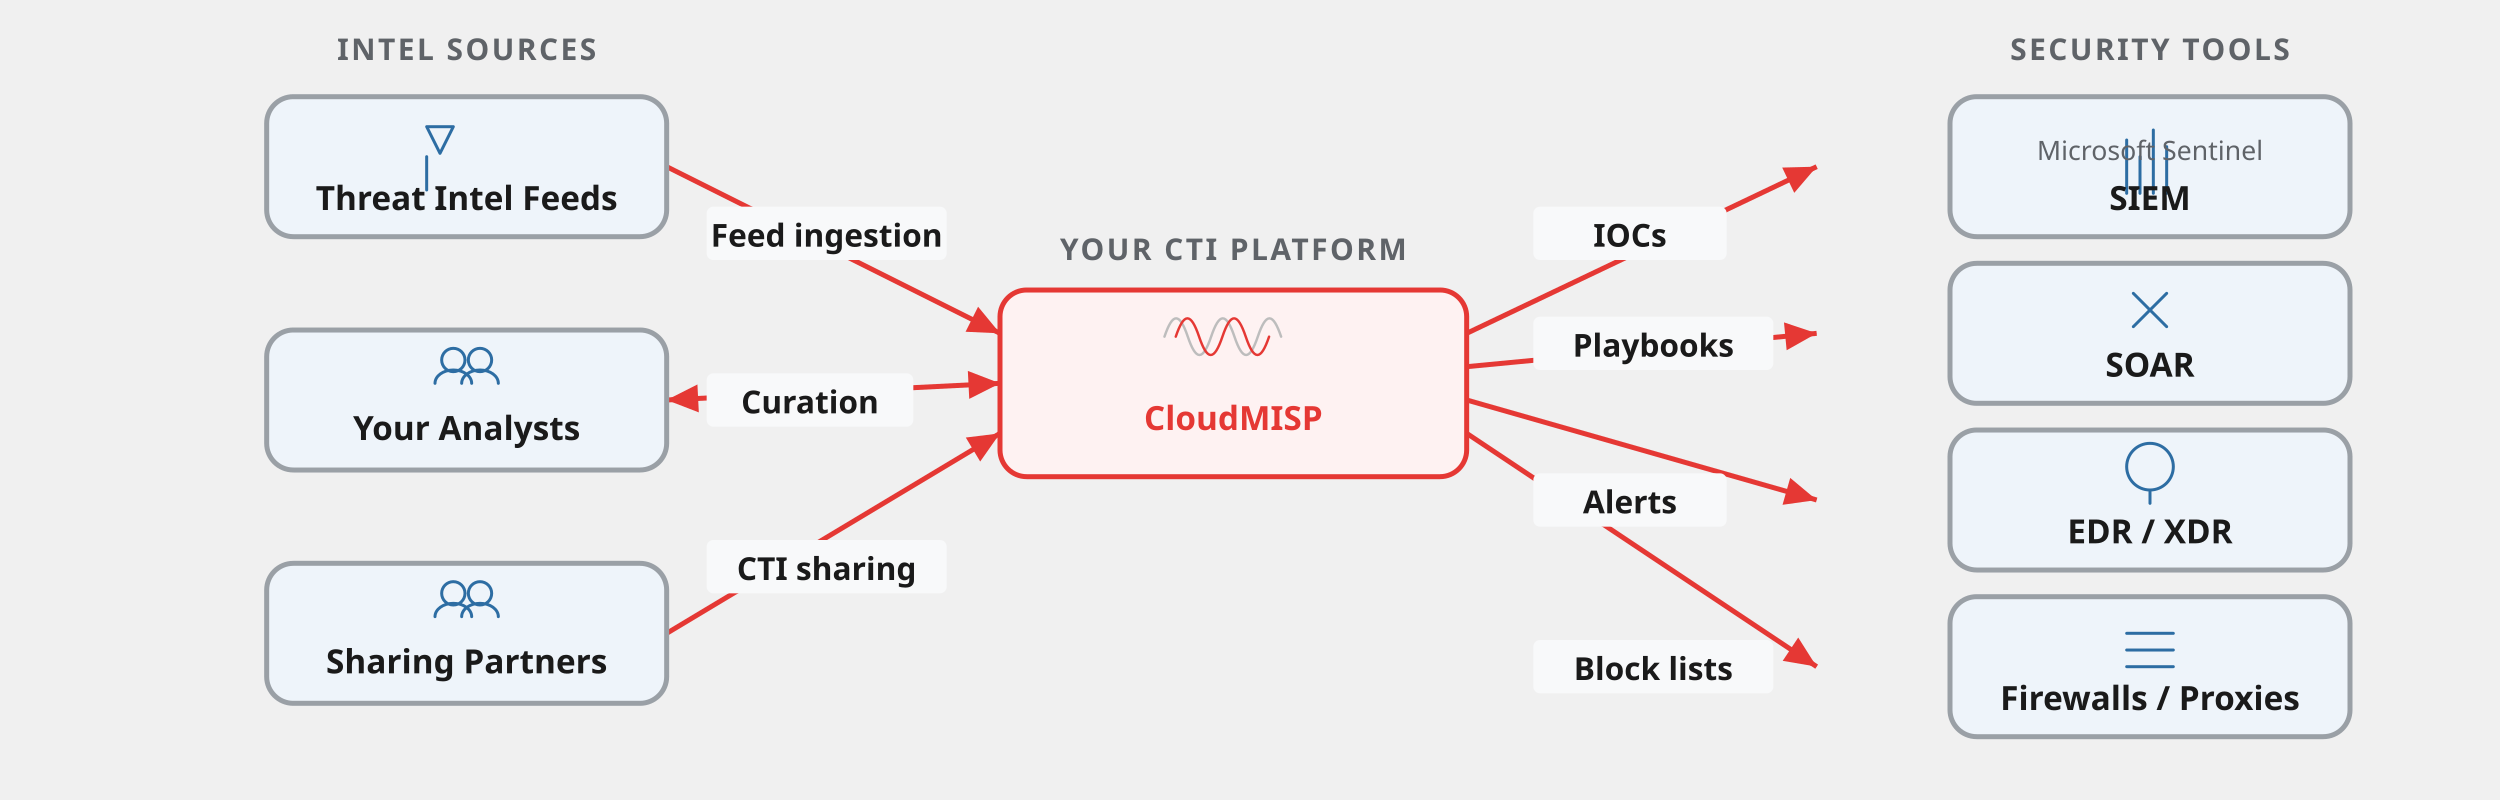
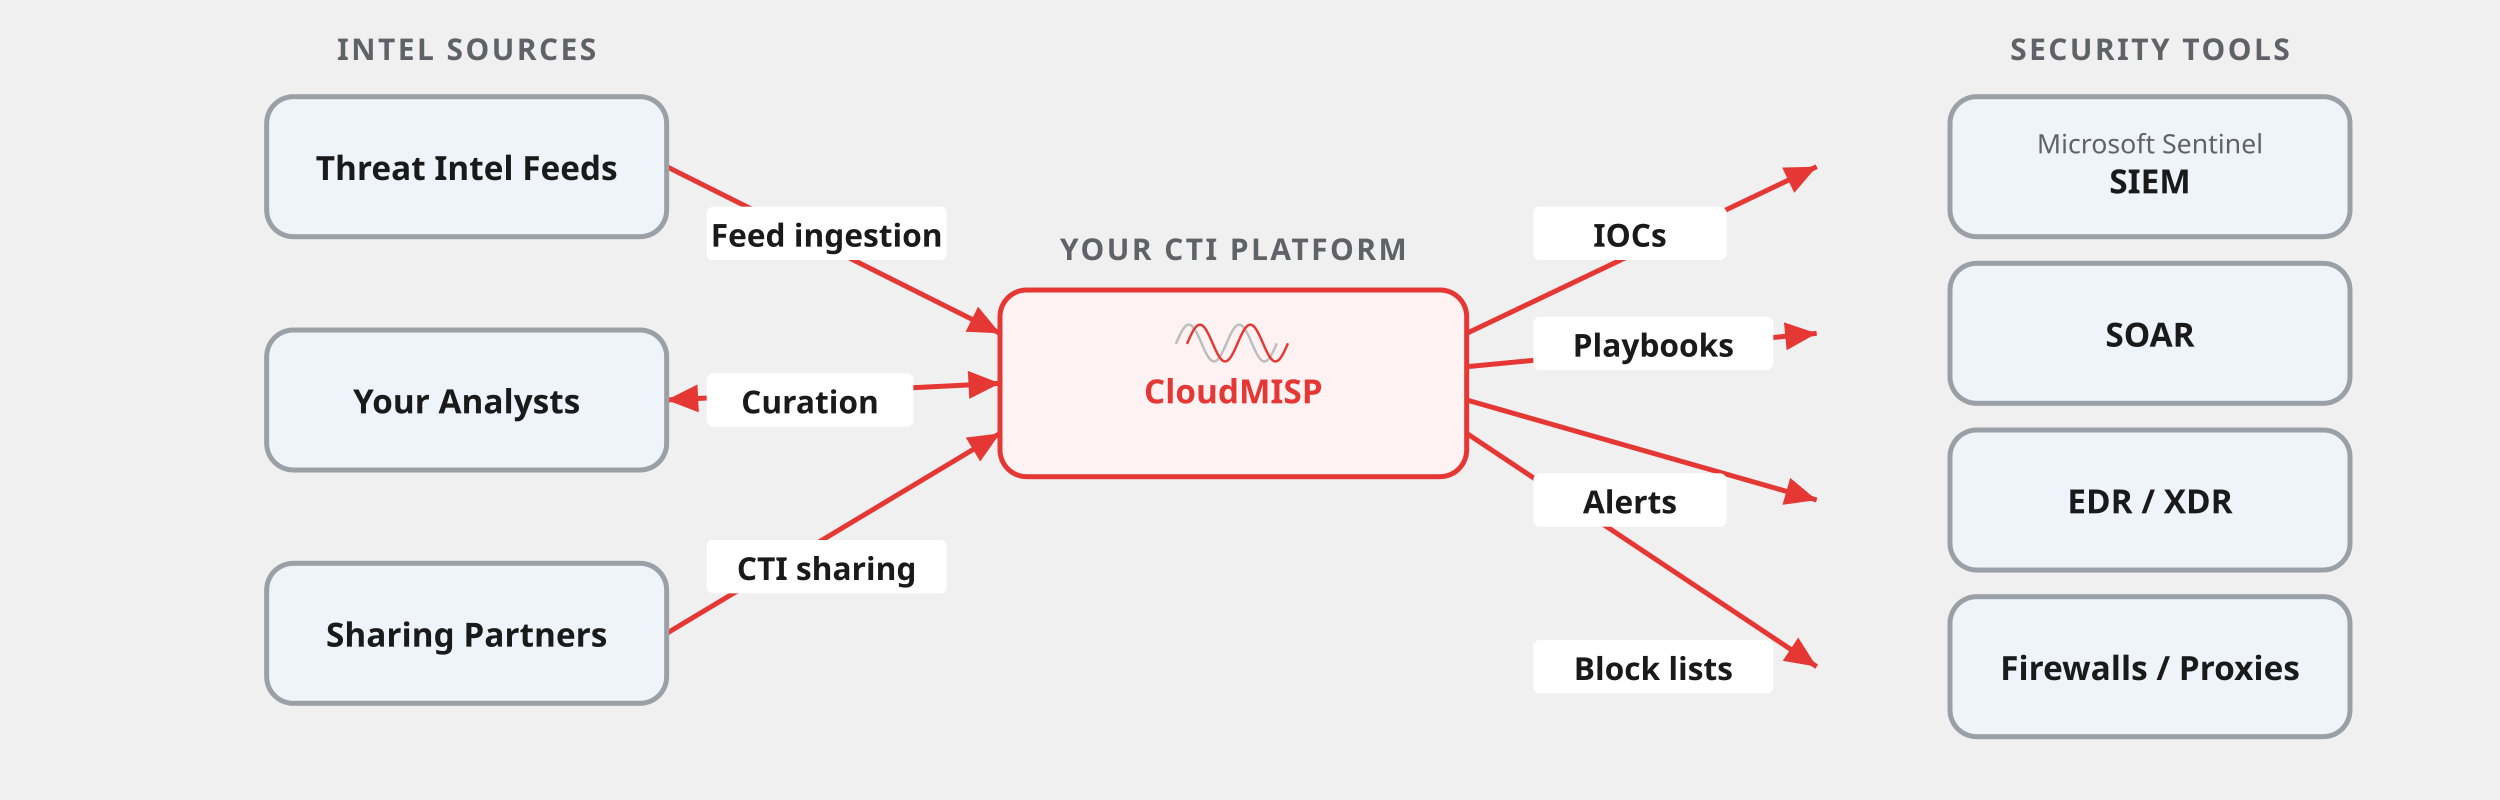
<svg xmlns="http://www.w3.org/2000/svg" fill="none" viewBox="0 0 750 240">
  <defs>
    <marker id="a" markerHeight="7" markerWidth="7" orient="auto" refX="9" refY="5" viewBox="0 0 10 10">
      <path fill="#e53834" d="m0 1 9 4-9 4z" />
    </marker>
    <marker id="b" markerHeight="7" markerWidth="7" orient="auto" refX="1" refY="5" viewBox="0 0 10 10">
      <path fill="#e53834" d="M10 1 1 5l9 4z" />
    </marker>
  </defs>
  <path stroke="#e53834" stroke-width="1.5" marker-end="url(#a)" d="M440 100 545 50" />
  <path stroke="#e53834" stroke-width="1.5" marker-end="url(#a)" d="M440 110 545 100" />
  <path stroke="#e53834" stroke-width="1.5" marker-end="url(#a)" d="M440 120 545 150" />
  <path stroke="#e53834" stroke-width="1.5" marker-end="url(#a)" d="M440 130 545 200" />
  <path stroke="#e53834" stroke-width="1.5" marker-end="url(#a)" d="M200 50 300 100" />
  <path stroke="#e53834" stroke-width="1.5" marker-start="url(#b)" marker-end="url(#a)" d="M200 120 300 115" />
  <path stroke="#e53834" stroke-width="1.5" marker-end="url(#a)" d="M200 190 300 130" />
  <rect width="140" height="56" x="300" y="87" fill="#fef2f2" stroke="#e53834" stroke-width="1.5" rx="8" />
-   <g transform="translate(349,93) scale(0.1129,0.11268)">
-     <path d="M3 71c22-65 40-65 62 0s40 65 62 0 40-65 62 0 40 65 62 0 40-65 62 0" fill="none" stroke="#bdbdbd" stroke-width="6.55" stroke-linecap="round" />
-     <path d="M33 71c22-65 40-65 62 0s40 65 62 0 40-65 62 0 40 65 62 0" fill="none" stroke="#e53834" stroke-width="6.55" stroke-linecap="round" />
+   <g transform="translate(352.5,93) scale(0.1129,0.11268)">
+     <g transform="translate(-79.72451,-588.4308)">
+       <path d="m 82.999,676.411 c 0.897,-2.059 1.793,-4.119 2.69,-6.161 0.897,-2.043 1.793,-4.069 2.69,-6.063 0.897,-1.994 1.793,-3.955 2.69,-5.869 0.897,-1.913 1.793,-3.778 2.69,-5.581 0.897,-1.802 1.793,-3.541 2.69,-5.204 0.897,-1.662 1.793,-3.248 2.69,-4.744 0.897,-1.496 1.793,-2.903 2.69,-4.209 0.897,-1.306 1.793,-2.511 2.69,-3.606 0.897,-1.095 1.793,-2.08 2.69,-2.947 0.897,-0.867 1.793,-1.615 2.69,-2.24 0.897,-0.625 1.793,-1.125 2.69,-1.498 0.897,-0.373 1.793,-0.617 2.69,-0.732 0.897,-0.115 1.793,-0.099 2.69,0.046 0.897,0.145 1.793,0.421 2.69,0.823 0.897,0.403 1.793,0.933 2.69,1.587 0.897,0.654 1.793,1.431 2.69,2.326 0.897,0.894 1.793,1.907 2.69,3.028 0.897,1.121 1.793,2.351 2.69,3.681 0.897,1.33 1.793,2.759 2.69,4.276 0.897,1.517 1.793,3.122 2.69,4.803 0.897,1.68 1.793,3.436 2.69,5.253 0.897,1.817 1.793,3.695 2.69,5.62 0.897,1.924 1.793,3.895 2.69,5.897 0.897,2.001 1.793,4.034 2.69,6.08 0.897,2.046 1.793,4.107 2.69,6.167 0.897,2.059 1.793,4.116 2.69,6.155 0.897,2.039 1.793,4.059 2.69,6.045 0.897,1.986 1.793,3.938 2.69,5.839 0.897,1.902 1.793,3.753 2.69,5.54 0.897,1.787 1.793,3.509 2.69,5.153 0.897,1.644 1.793,3.209 2.69,4.684 0.897,1.475 1.793,2.858 2.69,4.141 0.897,1.282 1.793,2.462 2.69,3.531 0.897,1.069 1.793,2.026 2.69,2.865 0.897,0.839 1.793,1.558 2.69,2.154 0.897,0.595 1.793,1.066 2.69,1.408 0.897,0.342 1.793,0.556 2.69,0.64 0.897,0.084 1.793,0.037 2.69,-0.139 0.897,-0.176 1.793,-0.482 2.69,-0.915 0.897,-0.433 1.793,-0.993 2.69,-1.676 0.897,-0.683 1.793,-1.489 2.69,-2.411 0.897,-0.922 1.793,-1.961 2.69,-3.108 0.897,-1.147 1.793,-2.402 2.69,-3.755 0.897,-1.353 1.793,-2.804 2.69,-4.342 0.897,-1.538 1.793,-3.162 2.69,-4.86 0.897,-1.698 1.793,-3.47 2.69,-5.301 0.897,-1.831 1.793,-3.722 2.69,-5.657 0.897,-1.935 1.793,-3.915 2.69,-5.923 0.897,-2.008 1.793,-4.046 2.69,-6.095 0.897,-2.05 1.793,-4.112 2.69,-6.17 0.897,-2.058 1.793,-4.113 2.69,-6.147 0.897,-2.034 1.793,-4.048 2.69,-6.026 0.897,-1.978 1.793,-3.919 2.69,-5.809 0.897,-1.89 1.793,-3.727 2.69,-5.499 0.897,-1.772 1.793,-3.477 2.69,-5.102 0.897,-1.625 1.793,-3.17 2.69,-4.624 0.897,-1.453 1.793,-2.814 2.69,-4.072 0.897,-1.258 1.793,-2.412 2.69,-3.455 0.897,-1.042 1.793,-1.972 2.69,-2.783 0.897,-0.811 1.793,-1.501 2.69,-2.067 0.897,-0.566 1.793,-1.006 2.69,-1.318 0.897,-0.312 1.793,-0.495 2.69,-0.548 0.897,-0.053 1.793,0.024 2.69,0.231 0.897,0.207 1.793,0.543 2.69,1.006 0.897,0.463 1.793,1.053 2.69,1.765 0.897,0.712 1.793,1.546 2.69,2.496 0.897,0.95 1.793,2.015 2.69,3.187 0.897,1.172 1.793,2.452 2.69,3.828 0.897,1.376 1.793,2.849 2.69,4.407 0.897,1.558 1.793,3.201 2.69,4.917 0.897,1.715 1.793,3.503 2.69,5.348 0.897,1.845 1.793,3.748 2.69,5.694 0.897,1.946 1.793,3.934 2.69,5.949 0.897,2.015 1.793,4.057 2.69,6.109 0.897,2.052 1.793,4.115 2.69,6.173 0.897,2.057 1.793,4.109 2.69,6.138 0.897,2.029 1.793,4.036 2.69,6.005 0.897,1.969 1.793,3.899 2.69,5.777 0.897,1.877 1.793,3.701 2.69,5.456 0.897,1.756 1.793,3.443 2.69,5.049 0.897,1.606 1.793,3.131 2.69,4.562 0.897,1.431 1.793,2.768 2.69,4.002 0.897,1.233 1.793,2.362 2.69,3.378 0.897,1.016 1.793,1.918 2.69,2.7 0.897,0.782 1.793,1.443 2.69,1.979 0.897,0.536 1.793,0.946 2.69,1.227 0.897,0.281 1.793,0.433 2.69,0.456 0.897,0.022 1.793,-0.086 2.69,-0.323 0.897,-0.237 1.793,-0.604 2.69,-1.097 0.897,-0.493 1.793,-1.113 2.69,-1.854 0.897,-0.741 1.793,-1.603 2.69,-2.58 0.897,-0.977 1.793,-2.069 2.69,-3.266 0.897,-1.197 1.793,-2.501 2.69,-3.9 0.897,-1.399 1.793,-2.893 2.69,-4.471 0.897,-1.578 1.793,-3.24 2.69,-4.972 0.897,-1.732 1.793,-3.535 2.69,-5.393 0.897,-1.859 1.793,-3.773 2.69,-5.729 0.897,-1.955 1.793,-3.952 2.69,-5.973 0.897,-2.021 1.793,-4.067 2.69,-6.122" style="fill:none;stroke:#bdbdbd;stroke-width:6.549;stroke-linecap:round;stroke-linejoin:miter;stroke-miterlimit:0.7" />
+       <path d="m 112.48,676.411 c 0.897,-2.059 1.793,-4.119 2.69,-6.161 0.897,-2.043 1.793,-4.069 2.69,-6.063 0.897,-1.994 1.793,-3.955 2.69,-5.869 0.897,-1.913 1.793,-3.778 2.69,-5.581 0.897,-1.802 1.793,-3.541 2.69,-5.204 0.897,-1.662 1.793,-3.248 2.69,-4.744 0.897,-1.496 1.793,-2.903 2.69,-4.209 0.897,-1.306 1.793,-2.511 2.69,-3.606 0.897,-1.095 1.793,-2.08 2.69,-2.947 0.897,-0.867 1.793,-1.615 2.69,-2.24 0.897,-0.625 1.793,-1.125 2.69,-1.498 0.897,-0.373 1.793,-0.617 2.69,-0.732 0.897,-0.115 1.793,-0.099 2.69,0.046 0.897,0.145 1.793,0.421 2.69,0.823 0.897,0.403 1.793,0.933 2.69,1.587 0.897,0.654 1.793,1.431 2.69,2.326 0.897,0.894 1.793,1.907 2.69,3.028 0.897,1.121 1.793,2.351 2.69,3.681 0.897,1.33 1.793,2.759 2.69,4.276 0.897,1.517 1.793,3.122 2.69,4.803 0.897,1.68 1.793,3.436 2.69,5.253 0.897,1.817 1.793,3.695 2.69,5.62 0.897,1.924 1.793,3.895 2.69,5.897 0.897,2.001 1.793,4.034 2.69,6.08 0.897,2.047 1.793,4.108 2.69,6.167 0.897,2.059 1.793,4.116 2.69,6.155 0.897,2.039 1.793,4.059 2.69,6.045 0.897,1.986 1.793,3.938 2.69,5.839 0.897,1.902 1.793,3.753 2.69,5.54 0.897,1.787 1.793,3.509 2.69,5.153 0.897,1.644 1.793,3.209 2.69,4.684 0.897,1.475 1.793,2.858 2.69,4.141 0.897,1.282 1.793,2.462 2.69,3.531 0.897,1.069 1.793,2.026 2.69,2.865 0.897,0.839 1.793,1.558 2.69,2.154 0.897,0.595 1.793,1.066 2.69,1.408 0.897,0.342 1.793,0.556 2.69,0.64 0.897,0.084 1.793,0.037 2.69,-0.139 0.897,-0.176 1.793,-0.482 2.69,-0.915 0.897,-0.433 1.793,-0.993 2.69,-1.676 0.897,-0.683 1.793,-1.489 2.69,-2.411 0.897,-0.922 1.793,-1.961 2.69,-3.108 0.897,-1.147 1.793,-2.402 2.69,-3.755 0.897,-1.353 1.793,-2.804 2.69,-4.342 0.897,-1.538 1.793,-3.162 2.69,-4.86 0.897,-1.698 1.793,-3.47 2.69,-5.301 0.897,-1.831 1.793,-3.722 2.69,-5.657 0.897,-1.935 1.793,-3.915 2.69,-5.923 0.897,-2.008 1.793,-4.046 2.69,-6.095 0.897,-2.05 1.793,-4.112 2.69,-6.17 0.897,-2.058 1.793,-4.113 2.69,-6.147 0.897,-2.034 1.793,-4.048 2.69,-6.026 0.897,-1.978 1.793,-3.919 2.69,-5.809 0.897,-1.89 1.793,-3.727 2.69,-5.499 0.897,-1.772 1.793,-3.477 2.69,-5.102 0.897,-1.625 1.793,-3.17 2.69,-4.624 0.897,-1.453 1.793,-2.814 2.69,-4.072 0.897,-1.258 1.793,-2.412 2.69,-3.455 0.897,-1.042 1.793,-1.972 2.69,-2.783 0.897,-0.811 1.793,-1.501 2.69,-2.067 0.897,-0.566 1.793,-1.006 2.69,-1.318 0.897,-0.312 1.793,-0.495 2.69,-0.548 0.897,-0.053 1.793,0.024 2.69,0.231 0.897,0.207 1.793,0.543 2.69,1.006 0.897,0.463 1.793,1.053 2.69,1.765 0.897,0.712 1.793,1.546 2.69,2.496 0.897,0.95 1.793,2.015 2.69,3.187 0.897,1.172 1.793,2.452 2.69,3.828 0.897,1.376 1.793,2.849 2.69,4.407 0.897,1.558 1.793,3.201 2.69,4.917 0.897,1.715 1.793,3.503 2.69,5.348 0.897,1.845 1.793,3.748 2.69,5.694 0.897,1.946 1.793,3.934 2.69,5.949 0.897,2.015 1.793,4.057 2.69,6.109 0.897,2.052 1.793,4.115 2.69,6.173 0.897,2.057 1.793,4.109 2.69,6.138 0.897,2.029 1.793,4.036 2.69,6.005 0.897,1.969 1.793,3.899 2.69,5.777 0.897,1.877 1.793,3.701 2.69,5.456 0.897,1.756 1.793,3.443 2.69,5.049 0.897,1.606 1.793,3.131 2.69,4.562 0.897,1.431 1.793,2.768 2.69,4.002 0.897,1.233 1.793,2.362 2.69,3.378 0.897,1.016 1.793,1.918 2.69,2.7 0.897,0.782 1.793,1.443 2.69,1.979 0.897,0.536 1.793,0.946 2.69,1.227 0.897,0.281 1.793,0.433 2.69,0.456 0.897,0.022 1.793,-0.086 2.69,-0.323 0.897,-0.237 1.793,-0.604 2.69,-1.097 0.897,-0.493 1.793,-1.113 2.69,-1.853 0.897,-0.741 1.793,-1.603 2.69,-2.58 0.897,-0.977 1.793,-2.069 2.69,-3.266 0.897,-1.197 1.793,-2.501 2.69,-3.9 0.897,-1.399 1.793,-2.893 2.69,-4.471 0.897,-1.578 1.793,-3.24 2.69,-4.972 0.897,-1.732 1.793,-3.535 2.69,-5.393 0.897,-1.859 1.793,-3.773 2.69,-5.729 0.897,-1.955 1.793,-3.952 2.69,-5.973 0.897,-2.021 1.793,-4.067 2.69,-6.122" style="fill:none;stroke:#e53834;stroke-width:6.549;stroke-linecap:round;stroke-linejoin:miter;stroke-miterlimit:0.7" />
+     </g>
  </g>
-   <text x="370" y="129" fill="#e53834" font-family="Manrope, sans-serif" font-size="10" font-weight="700" text-anchor="middle">CloudMISP</text>
+   <text x="370" y="121" fill="#e53834" font-family="Manrope, sans-serif" font-size="10" font-weight="700" text-anchor="middle">CloudMISP</text>
  <rect width="120" height="42" x="80" y="29" fill="#eef4fa" stroke="#9aa0a6" stroke-width="1.5" rx="8" />
-   <path stroke="#2d6da3" stroke-linecap="round" stroke-linejoin="round" stroke-width=".9" d="M128 38h8l-4 8zM128 47v10" />
-   <text x="140" y="63" fill="#1a1a1a" font-family="Manrope, sans-serif" font-size="10" font-weight="700" text-anchor="middle">Threat Intel Feeds</text>
+   <text x="140" y="54" fill="#1a1a1a" font-family="Manrope, sans-serif" font-size="10" font-weight="700" text-anchor="middle">Threat Intel Feeds</text>
  <rect width="120" height="42" x="80" y="99" fill="#eef4fa" stroke="#9aa0a6" stroke-width="1.5" rx="8" />
-   <path stroke="#2d6da3" stroke-linecap="round" stroke-linejoin="round" stroke-width=".9" d="M132.5 108a3.5 3.5 0 1 0 7 0 3.5 3.5 0 1 0-7 0M140.5 108a3.5 3.5 0 1 0 7 0 3.5 3.5 0 1 0-7 0M130.5 115a5.5 4 0 0 1 11 0M138.5 115a5.5 4 0 0 1 11 0" />
-   <text x="140" y="132" fill="#1a1a1a" font-family="Manrope, sans-serif" font-size="10" font-weight="700" text-anchor="middle">Your Analysts</text>
+   <text x="140" y="124" fill="#1a1a1a" font-family="Manrope, sans-serif" font-size="10" font-weight="700" text-anchor="middle">Your Analysts</text>
  <rect width="120" height="42" x="80" y="169" fill="#eef4fa" stroke="#9aa0a6" stroke-width="1.5" rx="8" />
-   <path stroke="#2d6da3" stroke-linecap="round" stroke-linejoin="round" stroke-width=".9" d="M132.5 178a3.5 3.5 0 1 0 7 0 3.5 3.5 0 1 0-7 0M140.5 178a3.5 3.5 0 1 0 7 0 3.5 3.5 0 1 0-7 0M130.5 185a5.5 4 0 0 1 11 0M138.5 185a5.5 4 0 0 1 11 0" />
-   <text x="140" y="202" fill="#1a1a1a" font-family="Manrope, sans-serif" font-size="10" font-weight="700" text-anchor="middle">Sharing Partners</text>
+   <text x="140" y="194" fill="#1a1a1a" font-family="Manrope, sans-serif" font-size="10" font-weight="700" text-anchor="middle">Sharing Partners</text>
  <rect width="120" height="42" x="585" y="29" fill="#eef4fa" stroke="#9aa0a6" stroke-width="1.5" rx="8" />
-   <path stroke="#2d6da3" stroke-linecap="round" stroke-linejoin="round" stroke-width=".9" d="M638 42v16M642 47v11M646 39v19M650 44v14" />
-   <text x="645" y="63" fill="#1a1a1a" font-family="Manrope, sans-serif" font-size="10" font-weight="700" text-anchor="middle">SIEM</text>
-   <text x="645" y="48" fill="#5f6368" font-family="Manrope, sans-serif" font-size="8" font-weight="500" text-anchor="middle">Microsoft Sentinel</text>
+   <text x="645" y="46" fill="#5f6368" font-family="Manrope, sans-serif" font-size="8" font-weight="500" text-anchor="middle">Microsoft Sentinel</text>
+   <text x="645" y="58" fill="#1a1a1a" font-family="Manrope, sans-serif" font-size="10" font-weight="700" text-anchor="middle">SIEM</text>
  <rect width="120" height="42" x="585" y="79" fill="#eef4fa" stroke="#9aa0a6" stroke-width="1.5" rx="8" />
-   <path stroke="#2d6da3" stroke-linecap="round" stroke-linejoin="round" stroke-width=".9" d="M640 88l5 5-5 5M650 88l-5 5 5 5" />
-   <text x="645" y="113" fill="#1a1a1a" font-family="Manrope, sans-serif" font-size="10" font-weight="700" text-anchor="middle">SOAR</text>
+   <text x="645" y="104" fill="#1a1a1a" font-family="Manrope, sans-serif" font-size="10" font-weight="700" text-anchor="middle">SOAR</text>
  <rect width="120" height="42" x="585" y="129" fill="#eef4fa" stroke="#9aa0a6" stroke-width="1.5" rx="8" />
-   <path stroke="#2d6da3" stroke-linecap="round" stroke-linejoin="round" stroke-width=".9" d="M638 140a7 7 0 1 0 14 0 7 7 0 0 0-14 0m7 7v4" />
-   <text x="645" y="163" fill="#1a1a1a" font-family="Manrope, sans-serif" font-size="10" font-weight="700" text-anchor="middle">EDR / XDR</text>
+   <text x="645" y="154" fill="#1a1a1a" font-family="Manrope, sans-serif" font-size="10" font-weight="700" text-anchor="middle">EDR / XDR</text>
  <rect width="120" height="42" x="585" y="179" fill="#eef4fa" stroke="#9aa0a6" stroke-width="1.5" rx="8" />
-   <path stroke="#2d6da3" stroke-linecap="round" stroke-linejoin="round" stroke-width=".9" d="M638 190h14M638 195h14M638 200h14" />
-   <text x="645" y="213" fill="#1a1a1a" font-family="Manrope, sans-serif" font-size="10" font-weight="700" text-anchor="middle">Firewalls / Proxies</text>
+   <text x="645" y="204" fill="#1a1a1a" font-family="Manrope, sans-serif" font-size="10" font-weight="700" text-anchor="middle">Firewalls / Proxies</text>
  <text x="140" y="18" font-family="Manrope, sans-serif" font-size="9" font-weight="700" fill="#5f6368" letter-spacing="0.08em" text-anchor="middle">INTEL SOURCES</text>
  <text x="370" y="78" font-family="Manrope, sans-serif" font-size="9" font-weight="700" fill="#5f6368" letter-spacing="0.08em" text-anchor="middle">YOUR CTI PLATFORM</text>
  <text x="645" y="18" font-family="Manrope, sans-serif" font-size="9" font-weight="700" fill="#5f6368" letter-spacing="0.08em" text-anchor="middle">SECURITY TOOLS</text>
-   <rect x="212" y="62" width="72" height="16" rx="2" fill="#f8f9fa" />
+   <rect x="212" y="62" width="72" height="16" rx="2" fill="#ffffff" />
  <text x="248" y="74" font-family="Manrope, sans-serif" font-size="9.5" fill="#1a1a1a" font-weight="600" text-anchor="middle">Feed ingestion</text>
-   <rect x="212" y="112" width="62" height="16" rx="2" fill="#f8f9fa" />
+   <rect x="212" y="112" width="62" height="16" rx="2" fill="#ffffff" />
  <text x="243" y="124" font-family="Manrope, sans-serif" font-size="9.5" fill="#1a1a1a" font-weight="600" text-anchor="middle">Curation</text>
-   <rect x="212" y="162" width="72" height="16" rx="2" fill="#f8f9fa" />
+   <rect x="212" y="162" width="72" height="16" rx="2" fill="#ffffff" />
  <text x="248" y="174" font-family="Manrope, sans-serif" font-size="9.5" fill="#1a1a1a" font-weight="600" text-anchor="middle">CTI sharing</text>
-   <rect x="460" y="62" width="58" height="16" rx="2" fill="#f8f9fa" />
+   <rect x="460" y="62" width="58" height="16" rx="2" fill="#ffffff" />
  <text x="489" y="74" font-family="Manrope, sans-serif" font-size="9.5" fill="#1a1a1a" font-weight="600" text-anchor="middle">IOCs</text>
-   <rect x="460" y="95" width="72" height="16" rx="2" fill="#f8f9fa" />
+   <rect x="460" y="95" width="72" height="16" rx="2" fill="#ffffff" />
  <text x="496" y="107" font-family="Manrope, sans-serif" font-size="9.5" fill="#1a1a1a" font-weight="600" text-anchor="middle">Playbooks</text>
-   <rect x="460" y="142" width="58" height="16" rx="2" fill="#f8f9fa" />
+   <rect x="460" y="142" width="58" height="16" rx="2" fill="#ffffff" />
  <text x="489" y="154" font-family="Manrope, sans-serif" font-size="9.5" fill="#1a1a1a" font-weight="600" text-anchor="middle">Alerts</text>
-   <rect x="460" y="192" width="72" height="16" rx="2" fill="#f8f9fa" />
+   <rect x="460" y="192" width="72" height="16" rx="2" fill="#ffffff" />
  <text x="496" y="204" font-family="Manrope, sans-serif" font-size="9.5" fill="#1a1a1a" font-weight="600" text-anchor="middle">Block lists</text>
</svg>
